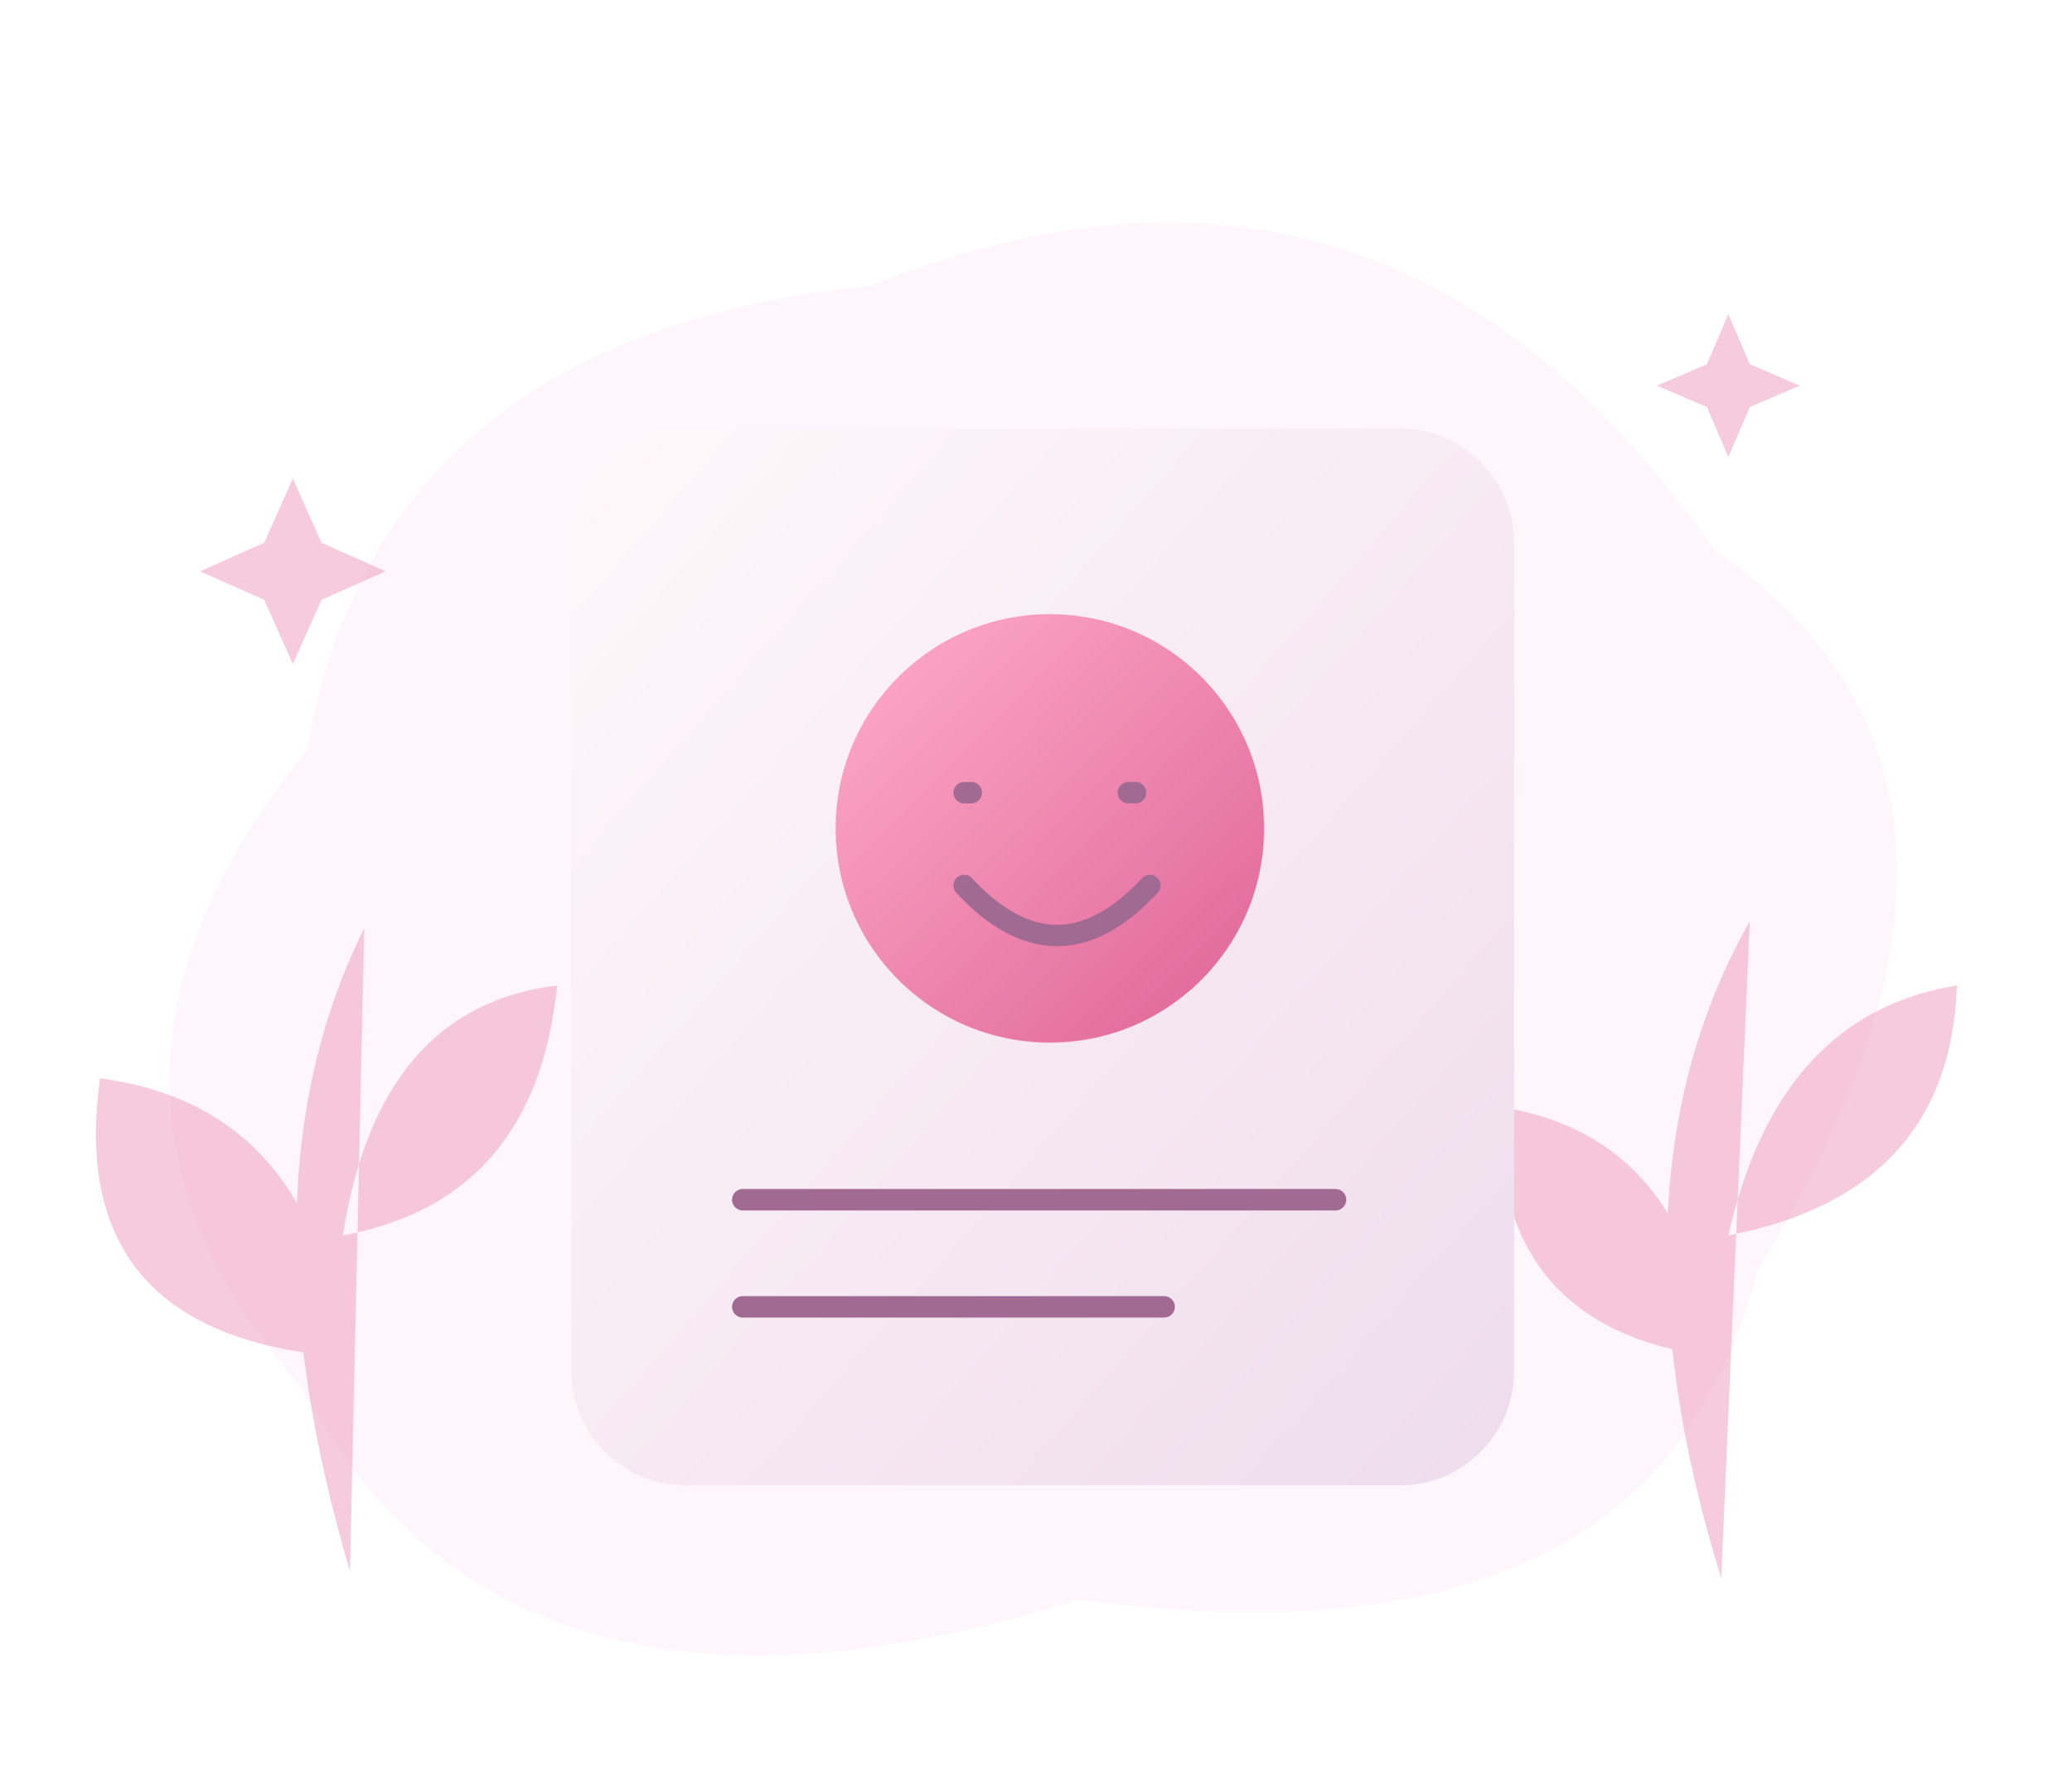
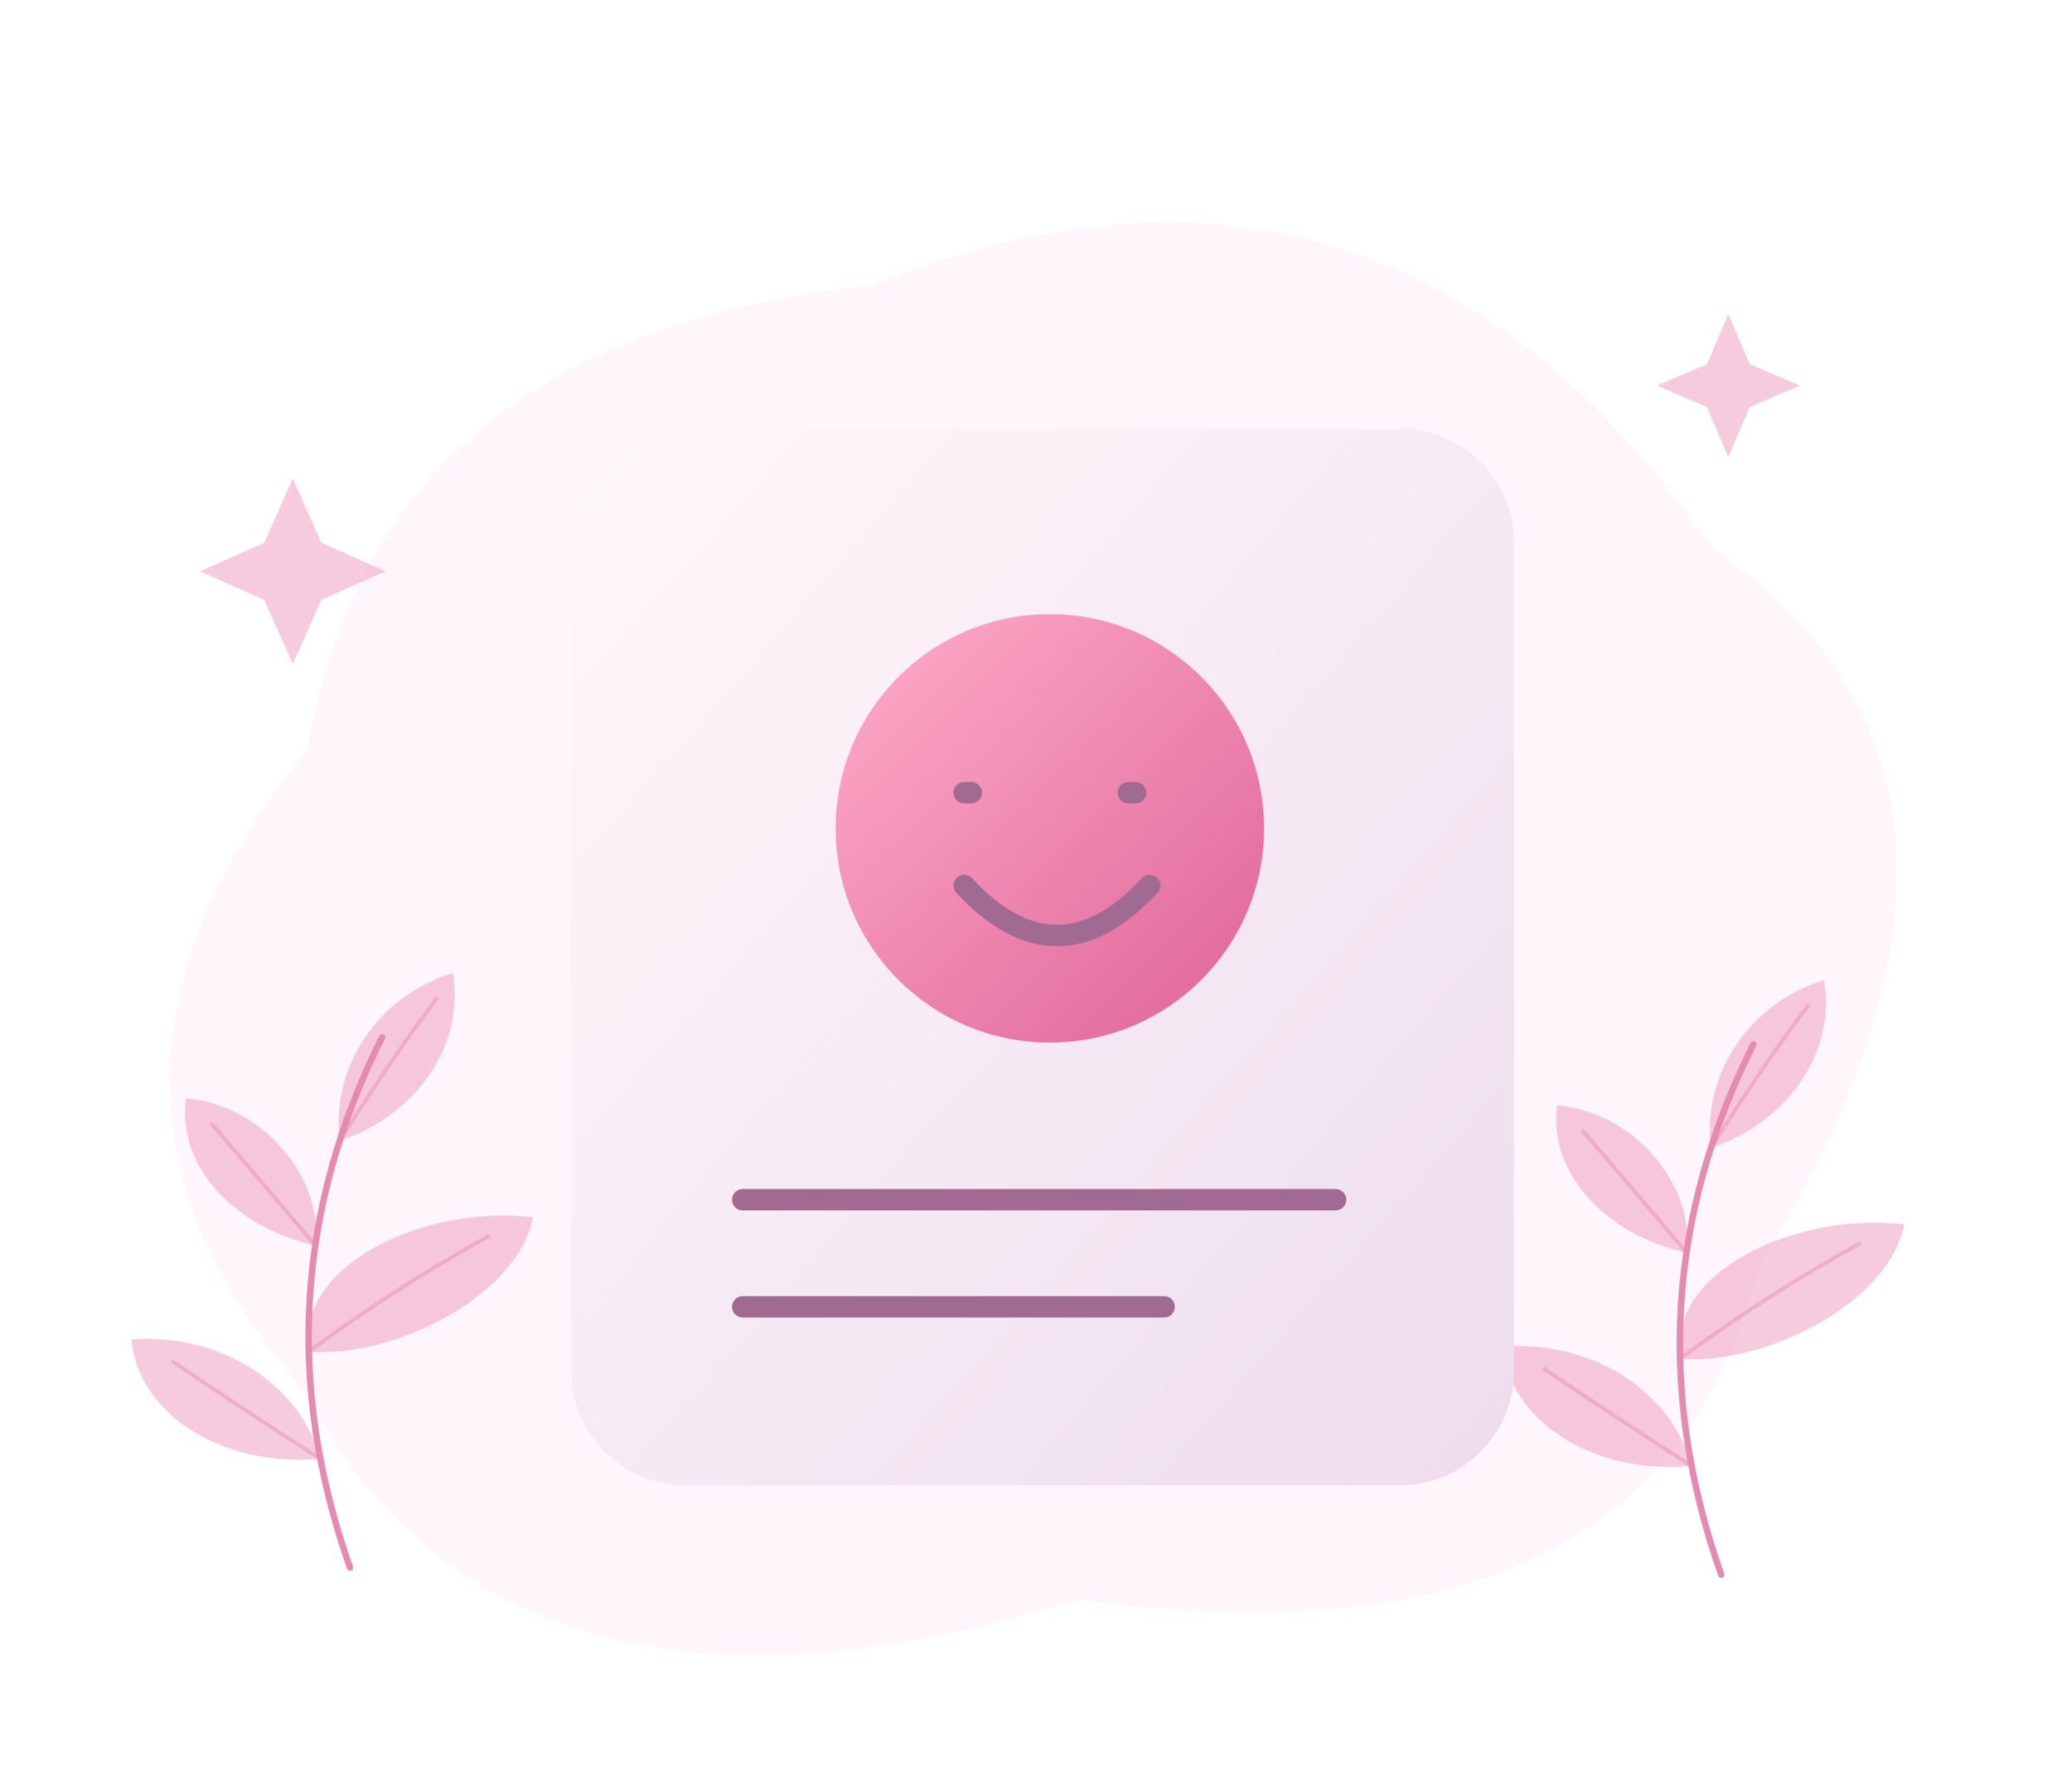
<svg xmlns="http://www.w3.org/2000/svg" viewBox="0 0 290 250" role="img">
  <defs>
    <linearGradient id="rose" x2="1" y2="1">
      <stop stop-color="#ffadc9" />
      <stop offset="1" stop-color="#de6397" />
    </linearGradient>
    <linearGradient id="violet" x2="1" y2="1">
      <stop stop-color="#e1c6ff" />
      <stop offset="1" stop-color="#a381d0" />
    </linearGradient>
    <linearGradient id="paper" x2="1" y2="1">
      <stop stop-color="#fff8fa" />
      <stop offset="1" stop-color="#eedced" />
    </linearGradient>
    <linearGradient id="mint" x2="1" y2="1">
      <stop stop-color="#cbe8c3" />
      <stop offset="1" stop-color="#73ad9a" />
    </linearGradient>
    <linearGradient id="blue" x2="1" y2="1">
      <stop stop-color="#d4eaff" />
      <stop offset="1" stop-color="#8eafea" />
    </linearGradient>
    <linearGradient id="amber" x2="1" y2="1">
      <stop stop-color="#ffe0a4" />
      <stop offset="1" stop-color="#eaaa65" />
    </linearGradient>
    <linearGradient id="peach" x2="1" y2="1">
      <stop stop-color="#ffdbbf" />
      <stop offset="1" stop-color="#e79b9f" />
    </linearGradient>
  </defs>
  <path d="M42 194Q5 152 43 105Q53 47 122 40Q194 11 240 77Q288 110 246 178Q232 235 151 224Q71 249 42 194Z" fill="#f4b5d4" opacity=".12" />
-   <g opacity=".55">
-     <path d="M49 220Q33 166 51 130M48 190q-39-3-34-39q30 4 34 39M48 173q27-5 30-35q-25 3-30 35M241 221q-17-55 4-92m-5 61q-31-4-30-35q26 4 30 35m2-17q31-6 32-35q-25 4-32 35" fill="#eea0c1" />
-     <path d="m41 67 4 9 9 4-9 4-4 9-4-9-9-4 9-4Zm201-23 3 7 7 3-7 3-3 7-3-7-7-3 7-3Z" fill="#eea0c1" />
+   <g transform="translate(13 134) scale(.45)" data-botanical-branch="connected">
+     <g fill="#eea0c1" opacity="0.55">
+       <path d="M70.8 156.2C40 159 14 142 12 119C41 117 65 134 70.8 156.2Z" />
+       <path d="M67.2 122.8C63 96 103 77 137 81C132 106 93 125 67.2 122.8Z" />
+       <path d="M69.2 89.8C43 84 26 64 29 44C53 46 72 69 69.2 89.8Z" />
+       <path d="M76.8 57.2C74 34 89 12 112 5C116 29 99 50 76.8 57.2Z" />
+     </g>
+     <path d="M80 190Q50 105 90 25" fill="none" stroke="#e58ab0" stroke-width="2" stroke-linecap="round" />
+     <g fill="none" stroke="#e58ab0" stroke-width="1.2" stroke-linecap="round" opacity=".45">
+       <path d="M70.8 156.2Q44 139 25 126" />
+       <path d="M67.2 122.8Q94 103 123 87" />
+       <path d="M69.2 89.8Q50 67 37 52" />
+       <path d="M76.8 57.2Q94 30 107 13" />
+     </g>
+   </g>
+   <g transform="translate(205 135) scale(.45)" data-botanical-branch="connected">
+     <g fill="#eea0c1" opacity="0.55">
+       <path d="M70.8 156.2C40 159 14 142 12 119C41 117 65 134 70.8 156.2Z" />
+       <path d="M67.2 122.8C63 96 103 77 137 81C132 106 93 125 67.2 122.8Z" />
+       <path d="M69.2 89.8C43 84 26 64 29 44C53 46 72 69 69.2 89.8Z" />
+       <path d="M76.8 57.2C74 34 89 12 112 5C116 29 99 50 76.8 57.2Z" />
+     </g>
+     <path d="M80 190Q50 105 90 25" fill="none" stroke="#e58ab0" stroke-width="2" stroke-linecap="round" />
+     <g fill="none" stroke="#e58ab0" stroke-width="1.2" stroke-linecap="round" opacity=".45">
+       <path d="M70.8 156.2Q44 139 25 126" />
+       <path d="M67.2 122.8Q94 103 123 87" />
+       <path d="M69.2 89.8Q50 67 37 52" />
+       <path d="M76.8 57.2Q94 30 107 13" />
+     </g>
+   </g>
+   <g fill="#eea0c1" opacity=".55">
+     <path d="m41 67 4 9 9 4-9 4-4 9-4-9-9-4 9-4Zm201-23 3 7 7 3-7 3-3 7-3-7-7-3 7-3Z" />
  </g>
  <rect x="80" y="60" width="132" height="148" rx="16" fill="url(#paper)" />
  <circle cx="147" cy="116" r="30" fill="url(#rose)" />
  <path d="M135 111h1m22 0h1m-24 13q13 14 26 0M104 168h83m-83 15h59" fill="none" stroke="#a16a92" stroke-width="3" stroke-linecap="round" stroke-linejoin="round" />
</svg>
